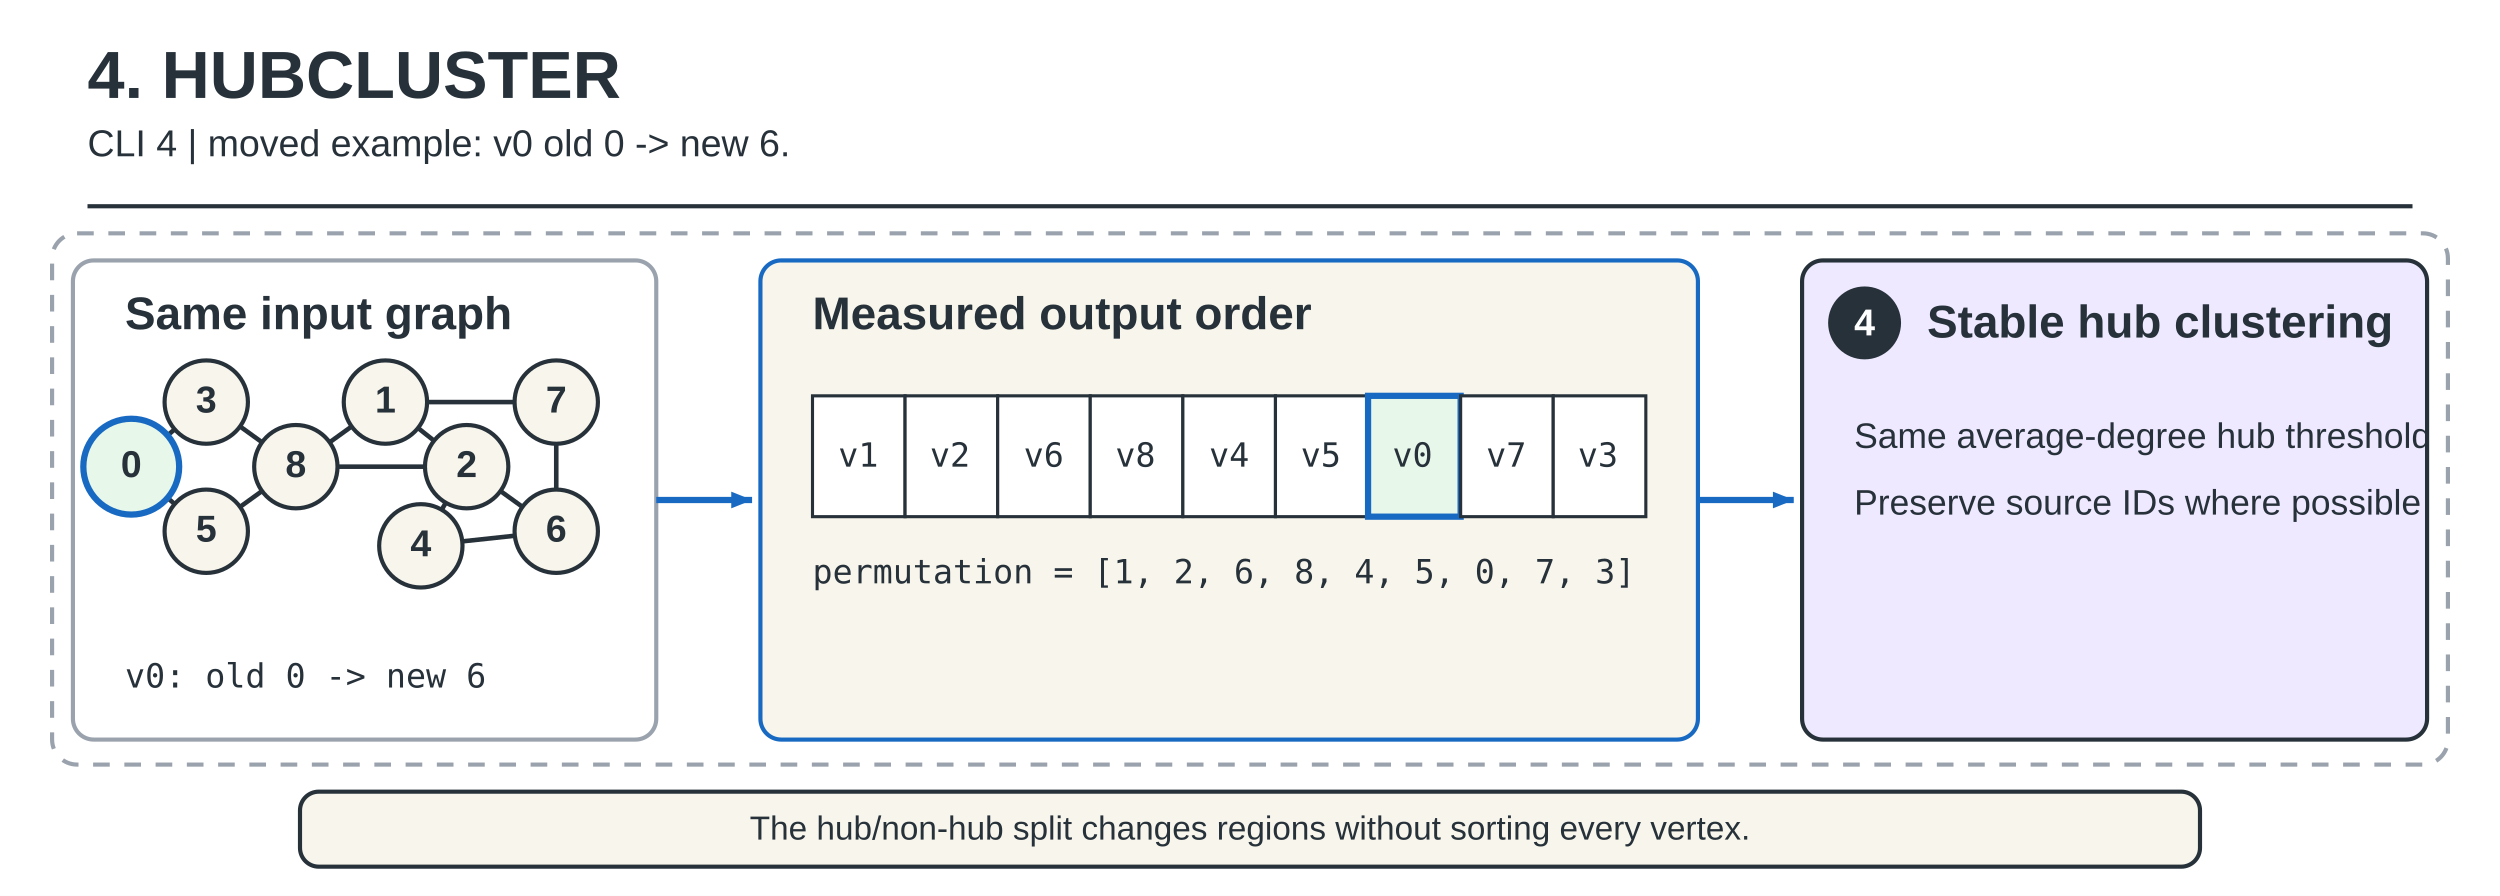
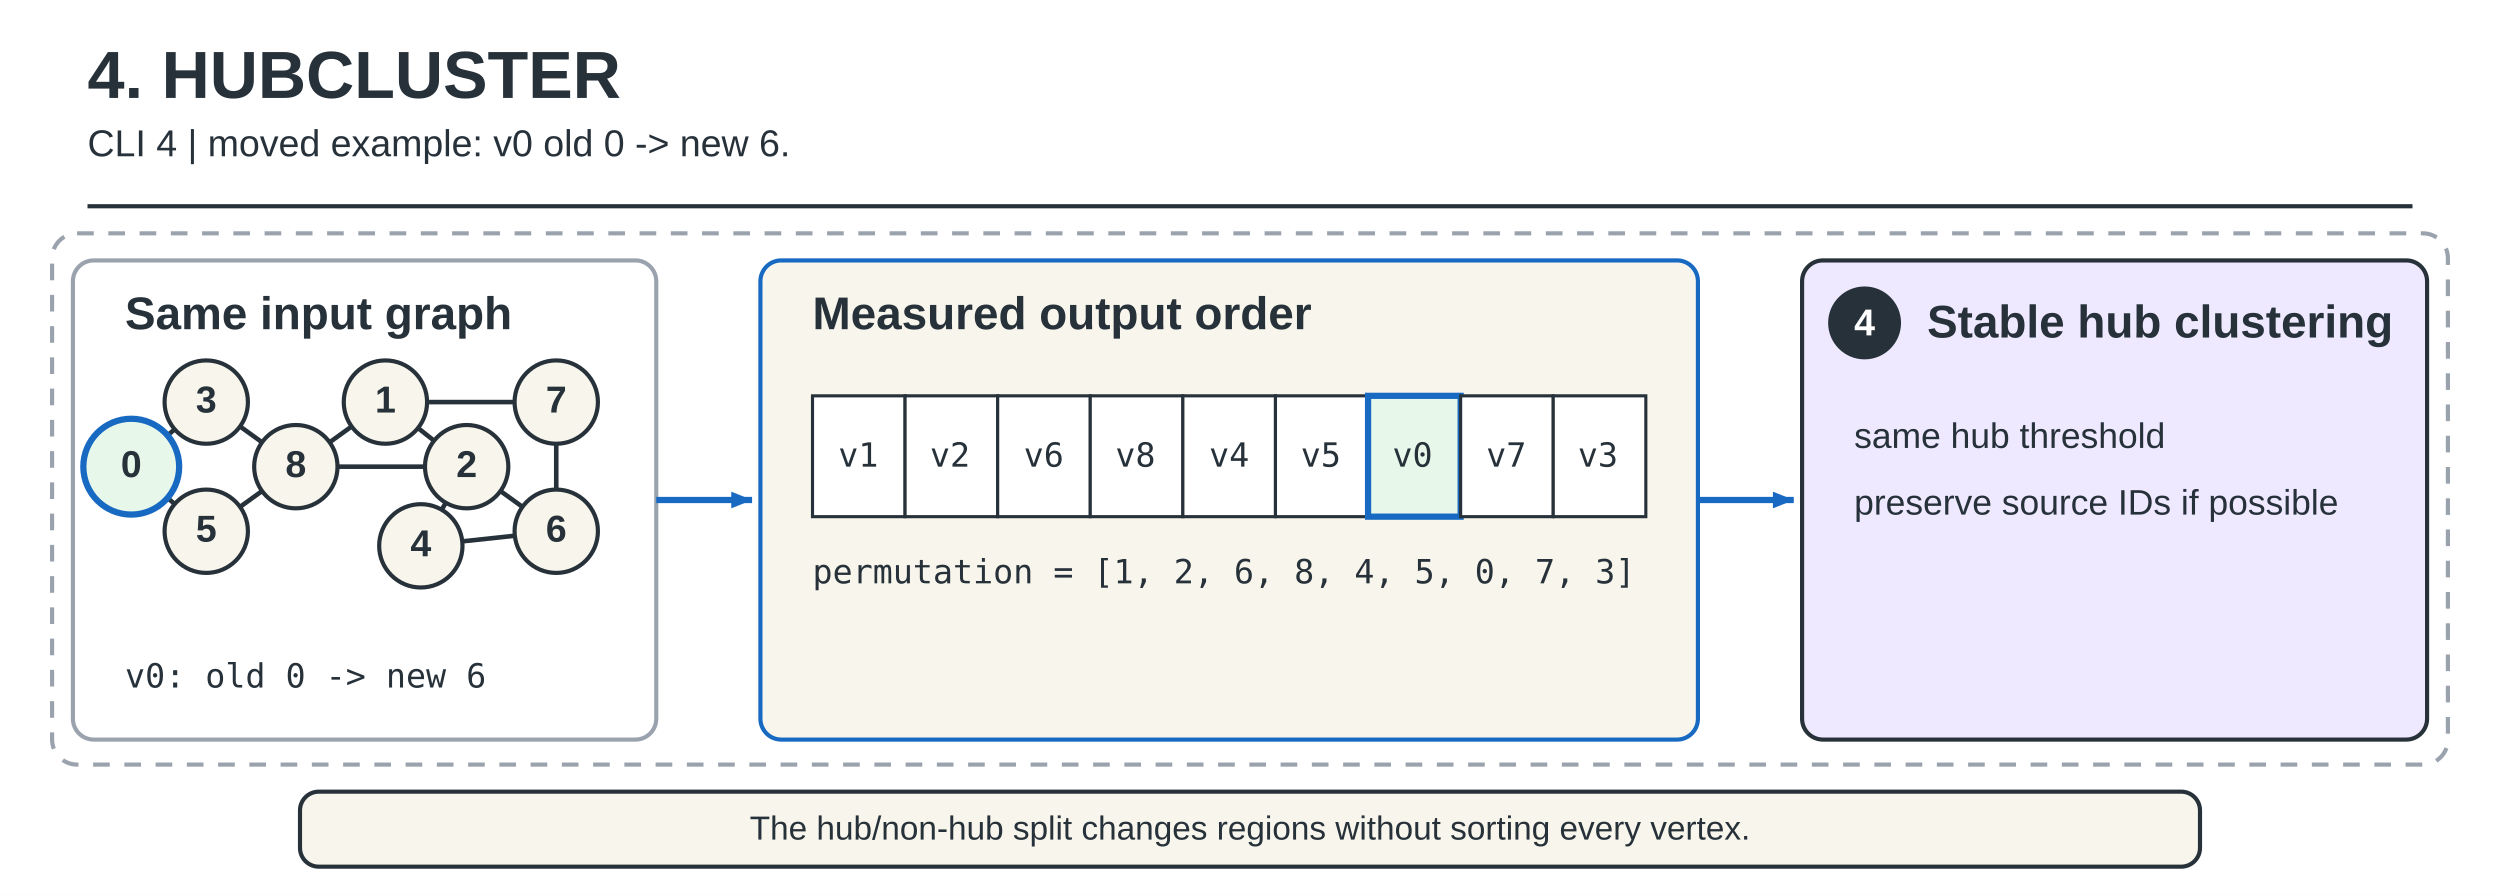
<svg xmlns="http://www.w3.org/2000/svg" width="1200" height="430" viewBox="0 0 1200 430" role="img" aria-labelledby="title desc" fill="#27313A">
  <defs>
    <marker id="arrow" viewBox="0 0 10 8" markerWidth="10" markerHeight="8" refX="10" refY="4" orient="auto" markerUnits="userSpaceOnUse">
      <path d="M0 0 L10 4 L0 8 Z" fill="#1769C2" />
    </marker>
    <style>
      :root{color-scheme:light dark}
      @media(prefers-color-scheme:dark){
        [fill="#27313A"]{fill:#ECE7DD}[stroke="#27313A"]{stroke:#ECE7DD}
        [fill="#FFFFFF"]{fill:#1E2327}[fill="#F8F6EC"]{fill:#252A2E}
        [fill="#EDF5FF"]{fill:#273846}[fill="#E7F7EA"]{fill:#24382A}
        [fill="#FFF0D8"]{fill:#3B3122}[fill="#F7DEDC"]{fill:#3D292A}
        [fill="#EEE9FF"]{fill:#302C3C}[stroke="#9AA3AD"]{stroke:#747D86}
        [stroke="#1769C2"]{stroke:#63A8FF}[fill="#1769C2"]{fill:#63A8FF}
+         [stroke="#B45309"]{stroke:#F0B35A}[stroke="#15803D"]{stroke:#63D68B}
        .arrow{stroke:#63A8FF!important}.edge{stroke:#ECE7DD!important}
      }
      .sans{font-family:Arial,Helvetica,sans-serif}
      .mono{font-family:"SFMono-Regular",Consolas,monospace}
      .title{font-size:32px;font-weight:700}.subtitle{font-size:18px}
      .domain{font-size:16px;font-weight:700;letter-spacing:1.2px}.heading{font-size:22px;font-weight:700}
-       .label{font-size:18px;font-weight:700}.body{font-size:17px}.small{font-size:16px}
+       .label{font-size:18px;font-weight:700}.body{font-size:17px}.small{font-size:16px}.micro{font-size:14px;font-weight:700}
      .arrow{fill:none;stroke:#1769C2;stroke-width:3;marker-end:url(#arrow)}
      .edge{stroke:#27313A;stroke-width:2.2}
    </style>
  </defs>
  <rect width="1200" height="430" fill="#FFFFFF" />
  <text x="42" y="47" class="sans title">4. HUBCLUSTER</text>
  <text x="42" y="75" class="sans subtitle">CLI 4 | moved example: v0 old 0 -&gt; new 6.</text>
  <line x1="42" y1="99" x2="1158" y2="99" stroke="#27313A" stroke-width="2" />
  <rect x="25" y="112" width="1150" height="255" rx="12" fill="none" stroke="#9AA3AD" stroke-width="2" stroke-dasharray="8 7" />
  <rect x="35" y="125" width="280" height="230" rx="10" fill="#FFFFFF" stroke="#9AA3AD" stroke-width="2" />
  <text x="60" y="158" class="sans heading">Same input graph</text>
  <line x1="63" y1="224" x2="99" y2="193" class="edge" />
  <line x1="63" y1="224" x2="99" y2="255" class="edge" />
  <line x1="99" y1="193" x2="142" y2="224" class="edge" />
  <line x1="99" y1="255" x2="142" y2="224" class="edge" />
  <line x1="142" y1="224" x2="185" y2="193" class="edge" />
  <line x1="142" y1="224" x2="224" y2="224" class="edge" />
  <line x1="185" y1="193" x2="224" y2="224" class="edge" />
  <line x1="185" y1="193" x2="267" y2="193" class="edge" />
  <line x1="224" y1="224" x2="202" y2="262" class="edge" />
  <line x1="224" y1="224" x2="267" y2="255" class="edge" />
  <line x1="202" y1="262" x2="267" y2="255" class="edge" />
  <line x1="267" y1="255" x2="267" y2="193" class="edge" />
  <circle cx="63" cy="224" r="23" fill="#E7F7EA" stroke="#1769C2" stroke-width="3" />
  <text x="63" y="229" class="sans label" text-anchor="middle">0</text>
  <circle cx="185" cy="193" r="20" fill="#F8F6EC" stroke="#27313A" stroke-width="2" />
  <text x="185" y="198" class="sans label" text-anchor="middle">1</text>
  <circle cx="224" cy="224" r="20" fill="#F8F6EC" stroke="#27313A" stroke-width="2" />
  <text x="224" y="229" class="sans label" text-anchor="middle">2</text>
  <circle cx="99" cy="193" r="20" fill="#F8F6EC" stroke="#27313A" stroke-width="2" />
  <text x="99" y="198" class="sans label" text-anchor="middle">3</text>
  <circle cx="202" cy="262" r="20" fill="#F8F6EC" stroke="#27313A" stroke-width="2" />
  <text x="202" y="267" class="sans label" text-anchor="middle">4</text>
  <circle cx="99" cy="255" r="20" fill="#F8F6EC" stroke="#27313A" stroke-width="2" />
  <text x="99" y="260" class="sans label" text-anchor="middle">5</text>
  <circle cx="267" cy="255" r="20" fill="#F8F6EC" stroke="#27313A" stroke-width="2" />
  <text x="267" y="260" class="sans label" text-anchor="middle">6</text>
  <circle cx="267" cy="193" r="20" fill="#F8F6EC" stroke="#27313A" stroke-width="2" />
  <text x="267" y="198" class="sans label" text-anchor="middle">7</text>
  <circle cx="142" cy="224" r="20" fill="#F8F6EC" stroke="#27313A" stroke-width="2" />
  <text x="142" y="229" class="sans label" text-anchor="middle">8</text>
  <text x="60" y="330" class="mono small">v0: old 0 -&gt; new 6</text>
  <rect x="365" y="125" width="450" height="230" rx="10" fill="#F8F6EC" stroke="#1769C2" stroke-width="2" />
  <text x="390" y="158" class="sans heading">Measured output order</text>
  <rect x="390.00" y="190" width="44.44" height="58" fill="#FFFFFF" stroke="#27313A" stroke-width="1.5" />
  <text x="412" y="224" class="mono small" text-anchor="middle">v1</text>
  <rect x="434.44" y="190" width="44.44" height="58" fill="#FFFFFF" stroke="#27313A" stroke-width="1.5" />
  <text x="456" y="224" class="mono small" text-anchor="middle">v2</text>
  <rect x="478.89" y="190" width="44.44" height="58" fill="#FFFFFF" stroke="#27313A" stroke-width="1.5" />
  <text x="501" y="224" class="mono small" text-anchor="middle">v6</text>
  <rect x="523.33" y="190" width="44.44" height="58" fill="#FFFFFF" stroke="#27313A" stroke-width="1.5" />
  <text x="545" y="224" class="mono small" text-anchor="middle">v8</text>
  <rect x="567.78" y="190" width="44.44" height="58" fill="#FFFFFF" stroke="#27313A" stroke-width="1.5" />
  <text x="590" y="224" class="mono small" text-anchor="middle">v4</text>
  <rect x="612.22" y="190" width="44.44" height="58" fill="#FFFFFF" stroke="#27313A" stroke-width="1.5" />
  <text x="634" y="224" class="mono small" text-anchor="middle">v5</text>
  <rect x="656.67" y="190" width="44.44" height="58" fill="#E7F7EA" stroke="#1769C2" stroke-width="3" />
  <text x="678" y="224" class="mono small" text-anchor="middle">v0</text>
  <rect x="701.11" y="190" width="44.44" height="58" fill="#FFFFFF" stroke="#27313A" stroke-width="1.5" />
  <text x="723" y="224" class="mono small" text-anchor="middle">v7</text>
  <rect x="745.56" y="190" width="44.44" height="58" fill="#FFFFFF" stroke="#27313A" stroke-width="1.5" />
  <text x="767" y="224" class="mono small" text-anchor="middle">v3</text>
  <text x="390" y="280" class="mono small">permutation = [1, 2, 6, 8, 4, 5, 0, 7, 3]</text>
  <rect x="865" y="125" width="300" height="230" rx="10" fill="#EEE9FF" stroke="#27313A" stroke-width="2" />
  <circle cx="895" cy="155" r="17" fill="#27313A" stroke="#27313A" stroke-width="1" />
  <text x="895" y="161" class="sans label" text-anchor="middle" fill="#FFFFFF">4</text>
  <text x="925" y="162" class="sans heading">Stable hub clustering</text>
-   <text x="890" y="215" class="sans body">Same average-degree hub threshold</text>
-   <text x="890" y="247" class="sans body">Preserve source IDs where possible</text>
+   <text x="890" y="215" class="sans body">same hub threshold</text>
+   <text x="890" y="247" class="sans body">preserve source IDs if possible</text>
  <path d="M315 240 H361" class="arrow" />
  <path d="M815 240 H861" class="arrow" />
  <rect x="144" y="380" width="912" height="36" rx="9" fill="#F8F6EC" stroke="#27313A" stroke-width="2" />
  <text x="600" y="403" class="sans small" text-anchor="middle">The hub/non-hub split changes regions without sorting every vertex.</text>
</svg>
